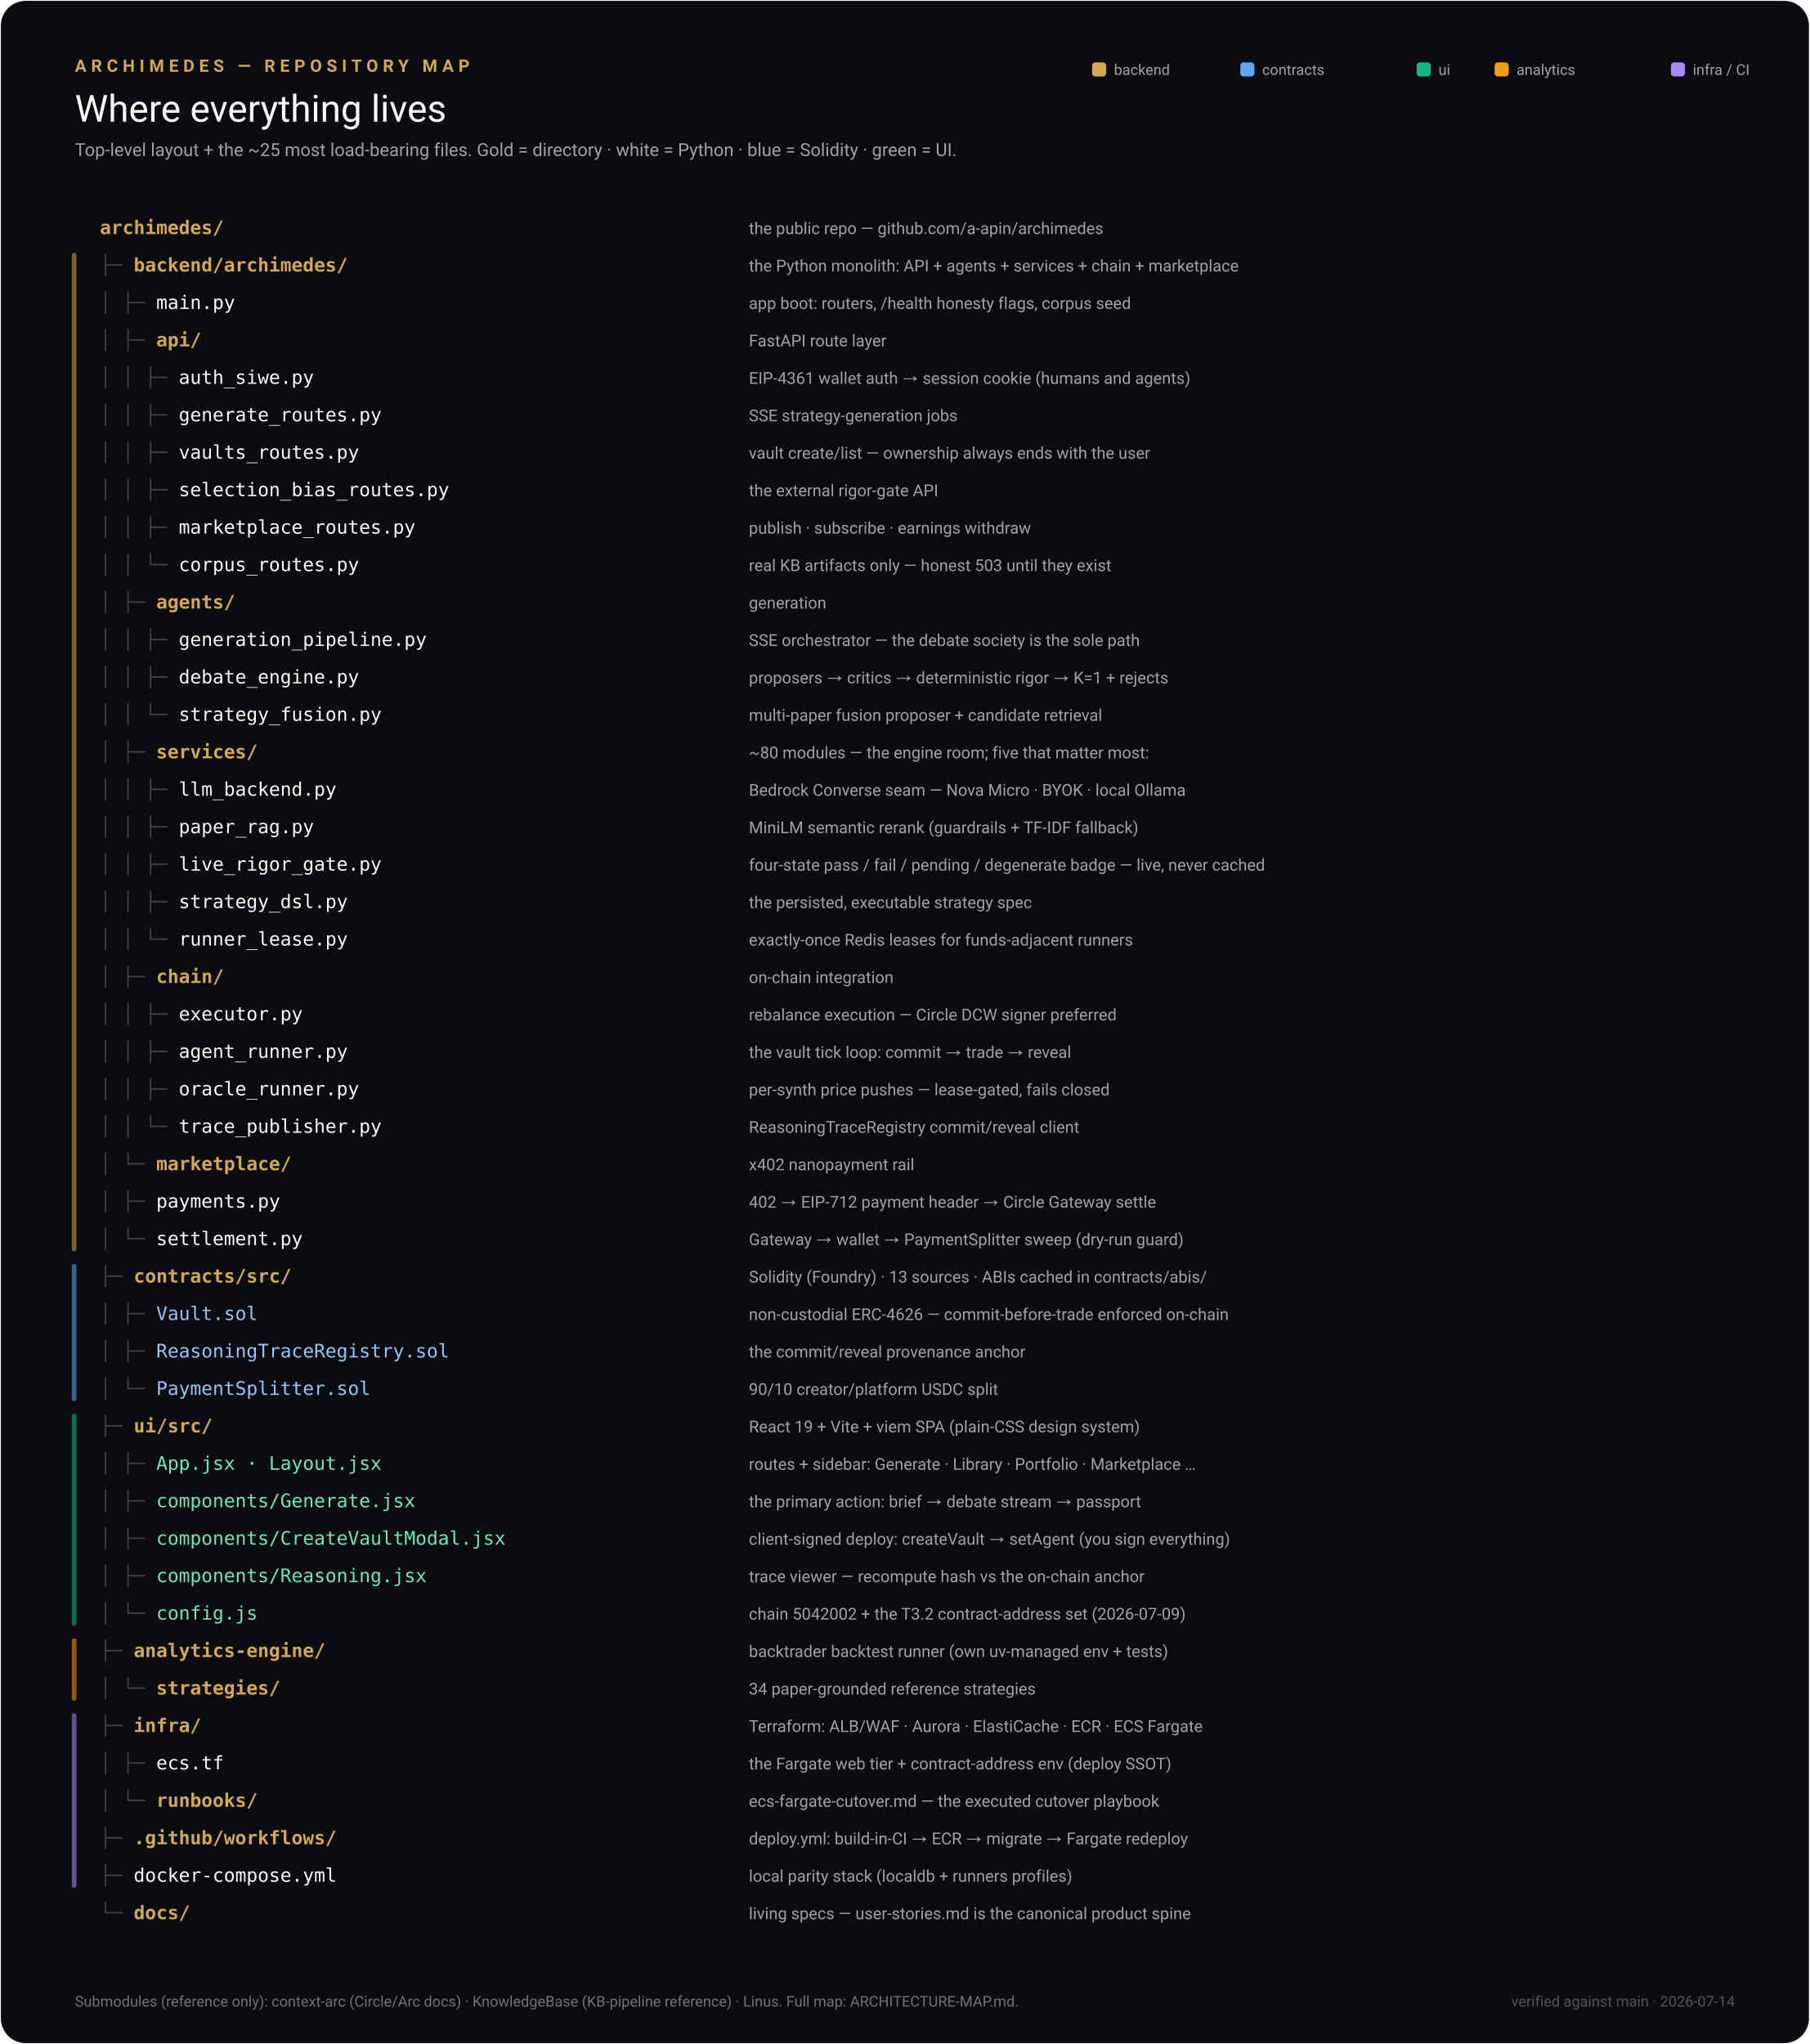
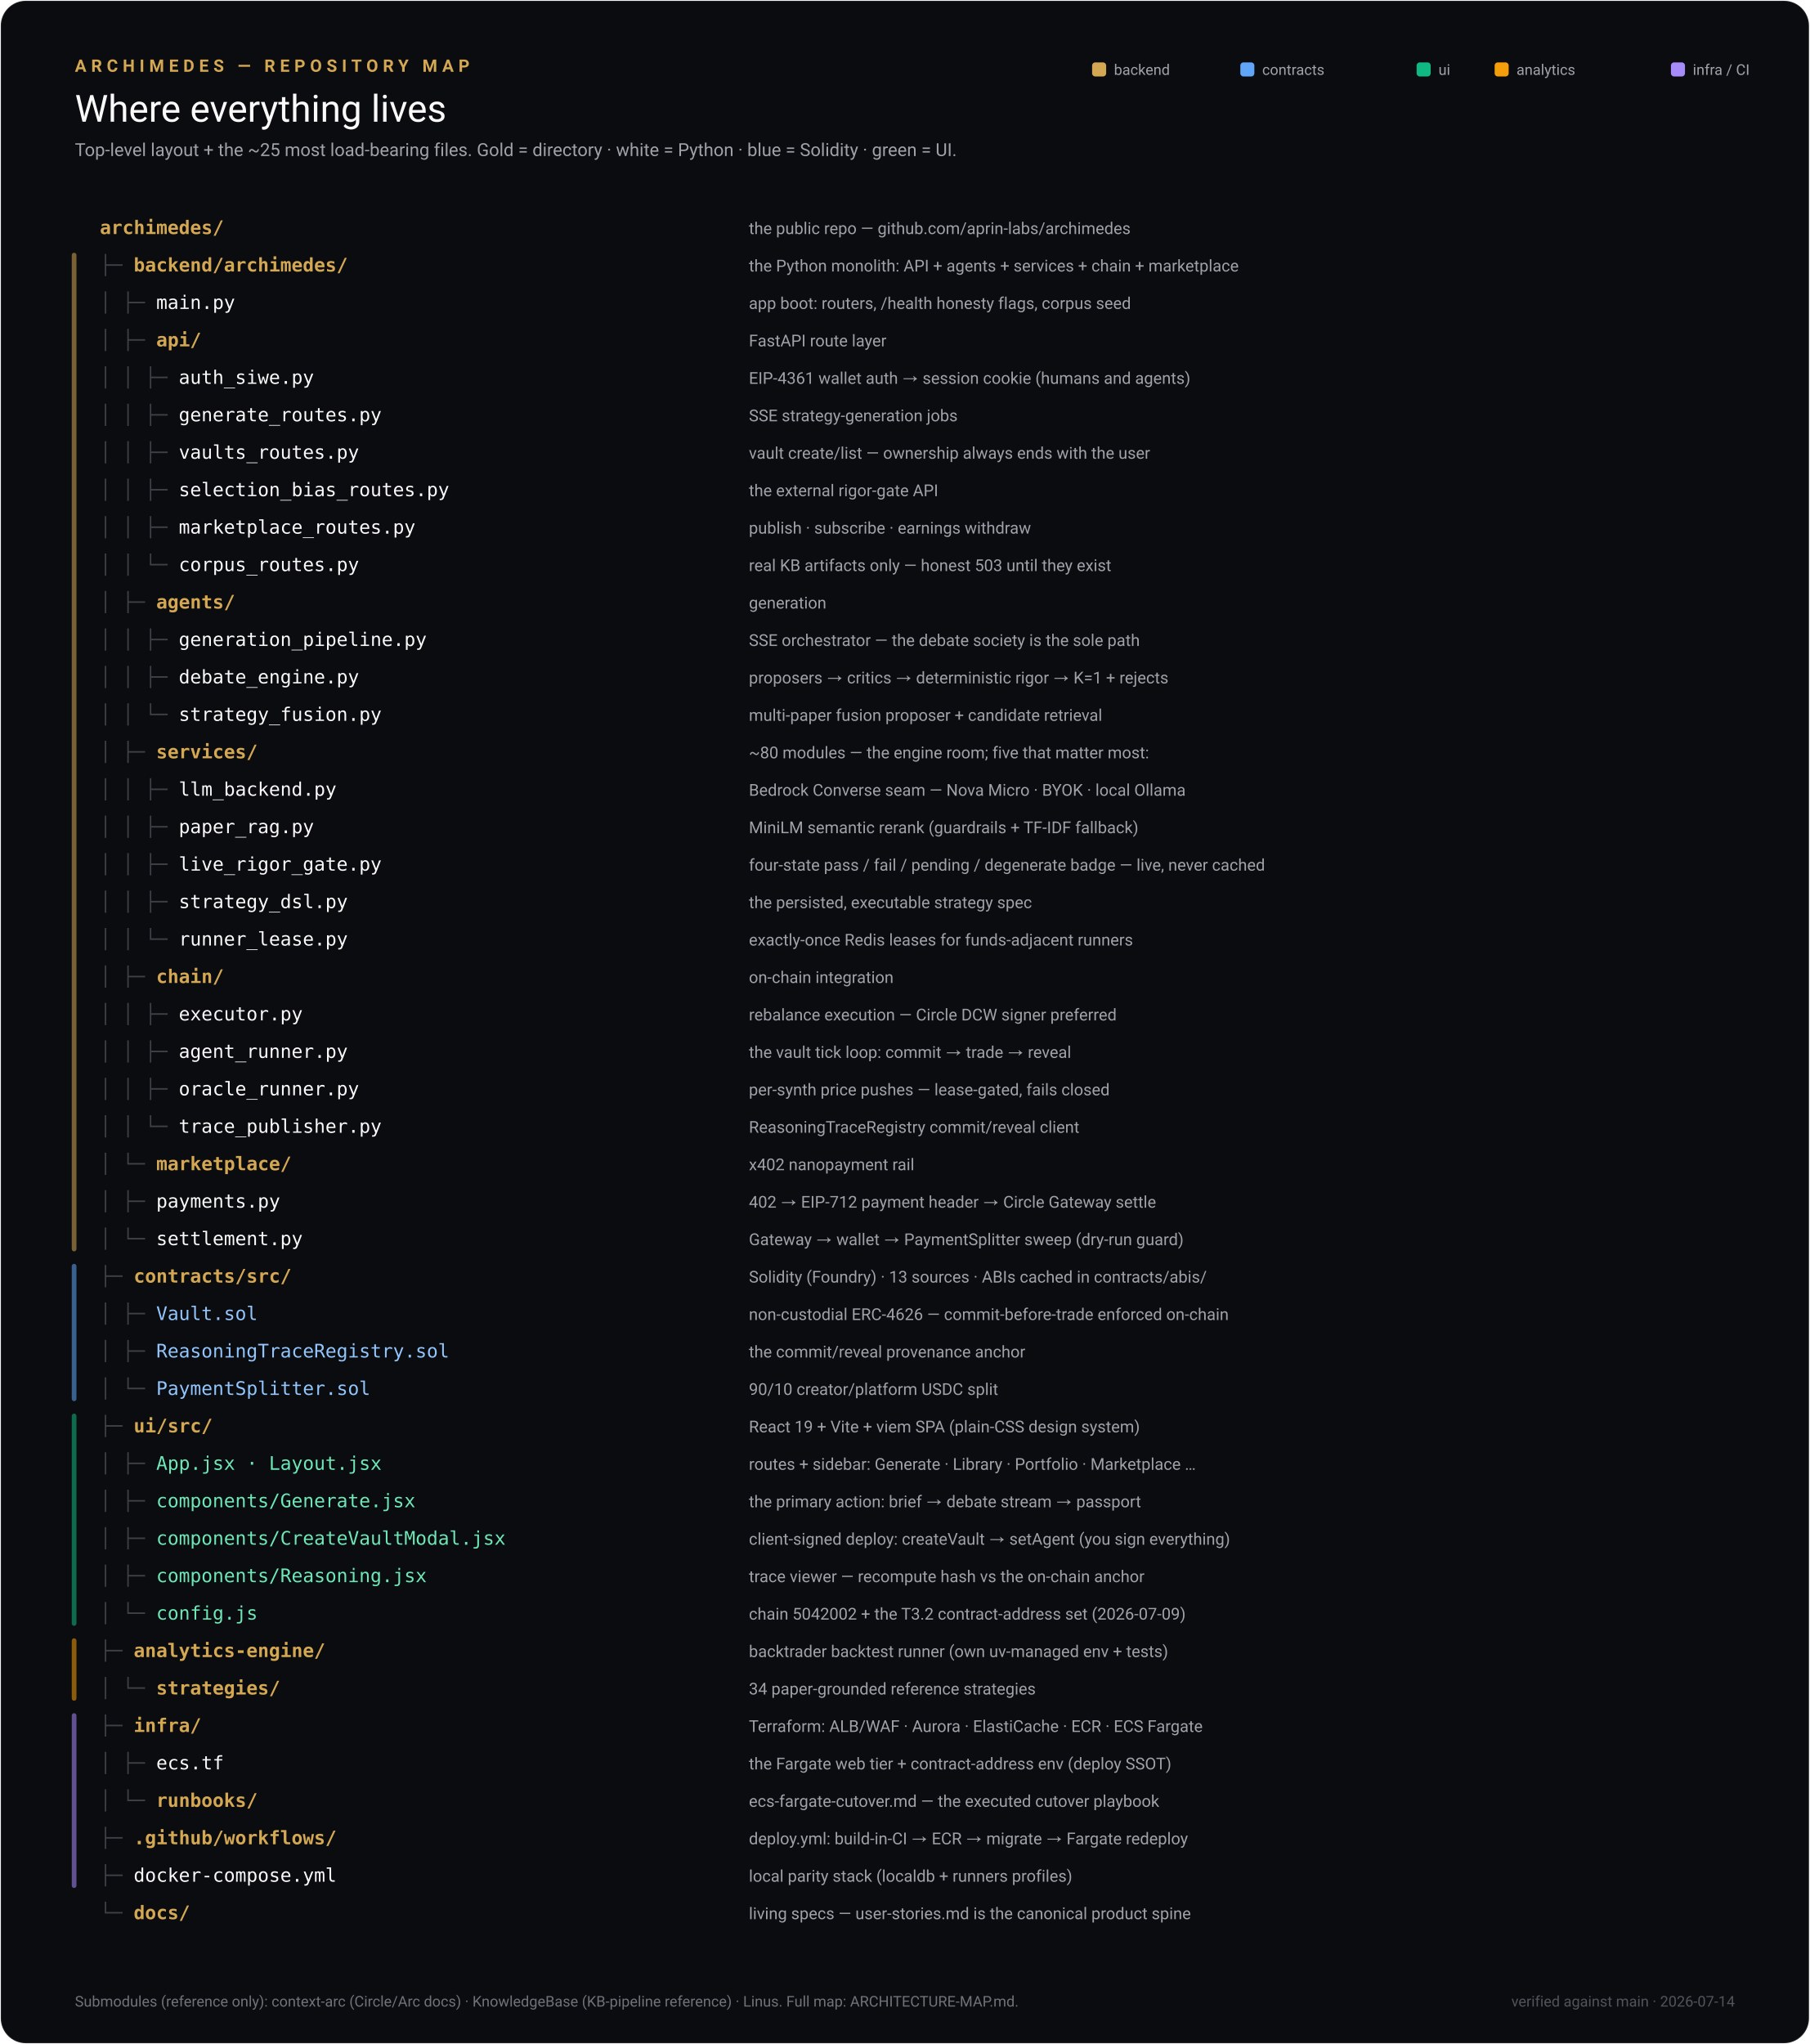
<svg xmlns="http://www.w3.org/2000/svg" width="1160" height="1310" viewBox="0 0 1160 1310" role="img" aria-labelledby="ft-t ft-d">
  <style>text{font-family:system-ui,-apple-system,"Segoe UI",Roboto,Helvetica,Arial,sans-serif}.mono{font-family:ui-monospace,SFMono-Regular,Menlo,Consolas,monospace}</style>
  <rect x="0.5" y="0.5" width="1159" height="1309" rx="16" fill="#0B0C10" stroke="rgba(255,255,255,0.10)" />
  <text x="48" y="46" fill="#D4A853" font-size="11" letter-spacing="3" font-weight="600">ARCHIMEDES — REPOSITORY MAP</text>
  <text x="48" y="78" fill="#FAFAFA" font-size="24" font-family="Georgia,serif">Where everything lives</text>
  <text x="48" y="100" fill="#A1A1AA" font-size="11.5">Top-level layout + the ~25 most load-bearing files. Gold = directory · white = Python · blue = Solidity · green = UI.</text>
  <rect x="700" y="40" width="9" height="9" rx="2" fill="#D4A853" />
  <text x="714" y="48" fill="#A1A1AA" font-size="9.5">backend</text>
  <rect x="795" y="40" width="9" height="9" rx="2" fill="#60A5FA" />
  <text x="809" y="48" fill="#A1A1AA" font-size="9.5">contracts</text>
  <rect x="908" y="40" width="9" height="9" rx="2" fill="#10B981" />
  <text x="922" y="48" fill="#A1A1AA" font-size="9.5">ui</text>
  <rect x="958" y="40" width="9" height="9" rx="2" fill="#F59E0B" />
  <text x="972" y="48" fill="#A1A1AA" font-size="9.5">analytics</text>
  <rect x="1071" y="40" width="9" height="9" rx="2" fill="#A78BFA" />
  <text x="1085" y="48" fill="#A1A1AA" font-size="9.5">infra / CI</text>
  <text x="64" y="150" class="mono" font-size="12" fill="#3F3F46">
    <tspan fill="#D4A853" font-weight="600">archimedes/</tspan>
  </text>
-   <text x="480" y="150" font-size="10.5" fill="#A1A1AA">the public repo — github.com/a-apin/archimedes</text>
+   <text x="480" y="150" font-size="10.5" fill="#A1A1AA">the public repo — github.com/aprin-labs/archimedes</text>
  <text x="64" y="174" class="mono" font-size="12" fill="#3F3F46">├─ <tspan fill="#D4A853" font-weight="600">backend/archimedes/</tspan>
  </text>
  <text x="480" y="174" font-size="10.5" fill="#A1A1AA">the Python monolith: API + agents + services + chain + marketplace</text>
  <text x="64" y="198" class="mono" font-size="12" fill="#3F3F46">│  ├─ <tspan fill="#FAFAFA">main.py</tspan>
  </text>
  <text x="480" y="198" font-size="10.5" fill="#A1A1AA">app boot: routers, /health honesty flags, corpus seed</text>
  <text x="64" y="222" class="mono" font-size="12" fill="#3F3F46">│  ├─ <tspan fill="#D4A853" font-weight="600">api/</tspan>
  </text>
  <text x="480" y="222" font-size="10.5" fill="#A1A1AA">FastAPI route layer</text>
  <text x="64" y="246" class="mono" font-size="12" fill="#3F3F46">│  │  ├─ <tspan fill="#FAFAFA">auth_siwe.py</tspan>
  </text>
  <text x="480" y="246" font-size="10.5" fill="#A1A1AA">EIP-4361 wallet auth → session cookie (humans and agents)</text>
  <text x="64" y="270" class="mono" font-size="12" fill="#3F3F46">│  │  ├─ <tspan fill="#FAFAFA">generate_routes.py</tspan>
  </text>
  <text x="480" y="270" font-size="10.5" fill="#A1A1AA">SSE strategy-generation jobs</text>
  <text x="64" y="294" class="mono" font-size="12" fill="#3F3F46">│  │  ├─ <tspan fill="#FAFAFA">vaults_routes.py</tspan>
  </text>
  <text x="480" y="294" font-size="10.5" fill="#A1A1AA">vault create/list — ownership always ends with the user</text>
  <text x="64" y="318" class="mono" font-size="12" fill="#3F3F46">│  │  ├─ <tspan fill="#FAFAFA">selection_bias_routes.py</tspan>
  </text>
  <text x="480" y="318" font-size="10.5" fill="#A1A1AA">the external rigor-gate API</text>
  <text x="64" y="342" class="mono" font-size="12" fill="#3F3F46">│  │  ├─ <tspan fill="#FAFAFA">marketplace_routes.py</tspan>
  </text>
  <text x="480" y="342" font-size="10.5" fill="#A1A1AA">publish · subscribe · earnings withdraw</text>
  <text x="64" y="366" class="mono" font-size="12" fill="#3F3F46">│  │  └─ <tspan fill="#FAFAFA">corpus_routes.py</tspan>
  </text>
  <text x="480" y="366" font-size="10.5" fill="#A1A1AA">real KB artifacts only — honest 503 until they exist</text>
  <text x="64" y="390" class="mono" font-size="12" fill="#3F3F46">│  ├─ <tspan fill="#D4A853" font-weight="600">agents/</tspan>
  </text>
  <text x="480" y="390" font-size="10.5" fill="#A1A1AA">generation</text>
  <text x="64" y="414" class="mono" font-size="12" fill="#3F3F46">│  │  ├─ <tspan fill="#FAFAFA">generation_pipeline.py</tspan>
  </text>
  <text x="480" y="414" font-size="10.5" fill="#A1A1AA">SSE orchestrator — the debate society is the sole path</text>
  <text x="64" y="438" class="mono" font-size="12" fill="#3F3F46">│  │  ├─ <tspan fill="#FAFAFA">debate_engine.py</tspan>
  </text>
  <text x="480" y="438" font-size="10.5" fill="#A1A1AA">proposers → critics → deterministic rigor → K=1 + rejects</text>
  <text x="64" y="462" class="mono" font-size="12" fill="#3F3F46">│  │  └─ <tspan fill="#FAFAFA">strategy_fusion.py</tspan>
  </text>
  <text x="480" y="462" font-size="10.5" fill="#A1A1AA">multi-paper fusion proposer + candidate retrieval</text>
  <text x="64" y="486" class="mono" font-size="12" fill="#3F3F46">│  ├─ <tspan fill="#D4A853" font-weight="600">services/</tspan>
  </text>
  <text x="480" y="486" font-size="10.5" fill="#A1A1AA">~80 modules — the engine room; five that matter most:</text>
  <text x="64" y="510" class="mono" font-size="12" fill="#3F3F46">│  │  ├─ <tspan fill="#FAFAFA">llm_backend.py</tspan>
  </text>
  <text x="480" y="510" font-size="10.5" fill="#A1A1AA">Bedrock Converse seam — Nova Micro · BYOK · local Ollama</text>
  <text x="64" y="534" class="mono" font-size="12" fill="#3F3F46">│  │  ├─ <tspan fill="#FAFAFA">paper_rag.py</tspan>
  </text>
  <text x="480" y="534" font-size="10.5" fill="#A1A1AA">MiniLM semantic rerank (guardrails + TF-IDF fallback)</text>
  <text x="64" y="558" class="mono" font-size="12" fill="#3F3F46">│  │  ├─ <tspan fill="#FAFAFA">live_rigor_gate.py</tspan>
  </text>
  <text x="480" y="558" font-size="10.5" fill="#A1A1AA">four-state pass / fail / pending / degenerate badge — live, never cached</text>
  <text x="64" y="582" class="mono" font-size="12" fill="#3F3F46">│  │  ├─ <tspan fill="#FAFAFA">strategy_dsl.py</tspan>
  </text>
  <text x="480" y="582" font-size="10.5" fill="#A1A1AA">the persisted, executable strategy spec</text>
  <text x="64" y="606" class="mono" font-size="12" fill="#3F3F46">│  │  └─ <tspan fill="#FAFAFA">runner_lease.py</tspan>
  </text>
  <text x="480" y="606" font-size="10.5" fill="#A1A1AA">exactly-once Redis leases for funds-adjacent runners</text>
  <text x="64" y="630" class="mono" font-size="12" fill="#3F3F46">│  ├─ <tspan fill="#D4A853" font-weight="600">chain/</tspan>
  </text>
  <text x="480" y="630" font-size="10.5" fill="#A1A1AA">on-chain integration</text>
  <text x="64" y="654" class="mono" font-size="12" fill="#3F3F46">│  │  ├─ <tspan fill="#FAFAFA">executor.py</tspan>
  </text>
  <text x="480" y="654" font-size="10.5" fill="#A1A1AA">rebalance execution — Circle DCW signer preferred</text>
  <text x="64" y="678" class="mono" font-size="12" fill="#3F3F46">│  │  ├─ <tspan fill="#FAFAFA">agent_runner.py</tspan>
  </text>
  <text x="480" y="678" font-size="10.5" fill="#A1A1AA">the vault tick loop: commit → trade → reveal</text>
  <text x="64" y="702" class="mono" font-size="12" fill="#3F3F46">│  │  ├─ <tspan fill="#FAFAFA">oracle_runner.py</tspan>
  </text>
  <text x="480" y="702" font-size="10.5" fill="#A1A1AA">per-synth price pushes — lease-gated, fails closed</text>
  <text x="64" y="726" class="mono" font-size="12" fill="#3F3F46">│  │  └─ <tspan fill="#FAFAFA">trace_publisher.py</tspan>
  </text>
  <text x="480" y="726" font-size="10.5" fill="#A1A1AA">ReasoningTraceRegistry commit/reveal client</text>
  <text x="64" y="750" class="mono" font-size="12" fill="#3F3F46">│  └─ <tspan fill="#D4A853" font-weight="600">marketplace/</tspan>
  </text>
  <text x="480" y="750" font-size="10.5" fill="#A1A1AA">x402 nanopayment rail</text>
  <text x="64" y="774" class="mono" font-size="12" fill="#3F3F46">│     ├─ <tspan fill="#FAFAFA">payments.py</tspan>
  </text>
  <text x="480" y="774" font-size="10.5" fill="#A1A1AA">402 → EIP-712 payment header → Circle Gateway settle</text>
  <text x="64" y="798" class="mono" font-size="12" fill="#3F3F46">│     └─ <tspan fill="#FAFAFA">settlement.py</tspan>
  </text>
  <text x="480" y="798" font-size="10.5" fill="#A1A1AA">Gateway → wallet → PaymentSplitter sweep (dry-run guard)</text>
  <text x="64" y="822" class="mono" font-size="12" fill="#3F3F46">├─ <tspan fill="#D4A853" font-weight="600">contracts/src/</tspan>
  </text>
  <text x="480" y="822" font-size="10.5" fill="#A1A1AA">Solidity (Foundry) · 13 sources · ABIs cached in contracts/abis/</text>
  <text x="64" y="846" class="mono" font-size="12" fill="#3F3F46">│  ├─ <tspan fill="#93C5FD">Vault.sol</tspan>
  </text>
  <text x="480" y="846" font-size="10.5" fill="#A1A1AA">non-custodial ERC-4626 — commit-before-trade enforced on-chain</text>
  <text x="64" y="870" class="mono" font-size="12" fill="#3F3F46">│  ├─ <tspan fill="#93C5FD">ReasoningTraceRegistry.sol</tspan>
  </text>
  <text x="480" y="870" font-size="10.5" fill="#A1A1AA">the commit/reveal provenance anchor</text>
  <text x="64" y="894" class="mono" font-size="12" fill="#3F3F46">│  └─ <tspan fill="#93C5FD">PaymentSplitter.sol</tspan>
  </text>
  <text x="480" y="894" font-size="10.5" fill="#A1A1AA">90/10 creator/platform USDC split</text>
  <text x="64" y="918" class="mono" font-size="12" fill="#3F3F46">├─ <tspan fill="#D4A853" font-weight="600">ui/src/</tspan>
  </text>
  <text x="480" y="918" font-size="10.5" fill="#A1A1AA">React 19 + Vite + viem SPA (plain-CSS design system)</text>
  <text x="64" y="942" class="mono" font-size="12" fill="#3F3F46">│  ├─ <tspan fill="#6EE7B7">App.jsx · Layout.jsx</tspan>
  </text>
  <text x="480" y="942" font-size="10.5" fill="#A1A1AA">routes + sidebar: Generate · Library · Portfolio · Marketplace …</text>
  <text x="64" y="966" class="mono" font-size="12" fill="#3F3F46">│  ├─ <tspan fill="#6EE7B7">components/Generate.jsx</tspan>
  </text>
  <text x="480" y="966" font-size="10.5" fill="#A1A1AA">the primary action: brief → debate stream → passport</text>
  <text x="64" y="990" class="mono" font-size="12" fill="#3F3F46">│  ├─ <tspan fill="#6EE7B7">components/CreateVaultModal.jsx</tspan>
  </text>
  <text x="480" y="990" font-size="10.5" fill="#A1A1AA">client-signed deploy: createVault → setAgent (you sign everything)</text>
  <text x="64" y="1014" class="mono" font-size="12" fill="#3F3F46">│  ├─ <tspan fill="#6EE7B7">components/Reasoning.jsx</tspan>
  </text>
  <text x="480" y="1014" font-size="10.5" fill="#A1A1AA">trace viewer — recompute hash vs the on-chain anchor</text>
  <text x="64" y="1038" class="mono" font-size="12" fill="#3F3F46">│  └─ <tspan fill="#6EE7B7">config.js</tspan>
  </text>
  <text x="480" y="1038" font-size="10.5" fill="#A1A1AA">chain 5042002 + the T3.2 contract-address set (2026-07-09)</text>
  <text x="64" y="1062" class="mono" font-size="12" fill="#3F3F46">├─ <tspan fill="#D4A853" font-weight="600">analytics-engine/</tspan>
  </text>
  <text x="480" y="1062" font-size="10.5" fill="#A1A1AA">backtrader backtest runner (own uv-managed env + tests)</text>
  <text x="64" y="1086" class="mono" font-size="12" fill="#3F3F46">│  └─ <tspan fill="#D4A853" font-weight="600">strategies/</tspan>
  </text>
  <text x="480" y="1086" font-size="10.5" fill="#A1A1AA">34 paper-grounded reference strategies</text>
  <text x="64" y="1110" class="mono" font-size="12" fill="#3F3F46">├─ <tspan fill="#D4A853" font-weight="600">infra/</tspan>
  </text>
  <text x="480" y="1110" font-size="10.5" fill="#A1A1AA">Terraform: ALB/WAF · Aurora · ElastiCache · ECR · ECS Fargate</text>
  <text x="64" y="1134" class="mono" font-size="12" fill="#3F3F46">│  ├─ <tspan fill="#FAFAFA">ecs.tf</tspan>
  </text>
  <text x="480" y="1134" font-size="10.5" fill="#A1A1AA">the Fargate web tier + contract-address env (deploy SSOT)</text>
  <text x="64" y="1158" class="mono" font-size="12" fill="#3F3F46">│  └─ <tspan fill="#D4A853" font-weight="600">runbooks/</tspan>
  </text>
  <text x="480" y="1158" font-size="10.5" fill="#A1A1AA">ecs-fargate-cutover.md — the executed cutover playbook</text>
  <text x="64" y="1182" class="mono" font-size="12" fill="#3F3F46">├─ <tspan fill="#D4A853" font-weight="600">.github/workflows/</tspan>
  </text>
  <text x="480" y="1182" font-size="10.5" fill="#A1A1AA">deploy.yml: build-in-CI → ECR → migrate → Fargate redeploy</text>
  <text x="64" y="1206" class="mono" font-size="12" fill="#3F3F46">├─ <tspan fill="#FAFAFA">docker-compose.yml</tspan>
  </text>
  <text x="480" y="1206" font-size="10.5" fill="#A1A1AA">local parity stack (localdb + runners profiles)</text>
  <text x="64" y="1230" class="mono" font-size="12" fill="#3F3F46">└─ <tspan fill="#D4A853" font-weight="600">docs/</tspan>
  </text>
  <text x="480" y="1230" font-size="10.5" fill="#A1A1AA">living specs — user-stories.md is the canonical product spine</text>
  <rect x="46" y="162" width="3" height="640" rx="1.5" fill="#D4A853" opacity="0.55" />
  <rect x="46" y="810" width="3" height="88" rx="1.5" fill="#60A5FA" opacity="0.55" />
  <rect x="46" y="906" width="3" height="136" rx="1.5" fill="#10B981" opacity="0.55" />
  <rect x="46" y="1050" width="3" height="40" rx="1.5" fill="#F59E0B" opacity="0.55" />
  <rect x="46" y="1098" width="3" height="112" rx="1.5" fill="#A78BFA" opacity="0.55" />
  <text x="48" y="1286" fill="#71717A" font-size="9.5">Submodules (reference only): context-arc (Circle/Arc docs) · KnowledgeBase (KB-pipeline reference) · Linus. Full map: ARCHITECTURE-MAP.md.</text>
  <text x="1112" y="1286" text-anchor="end" fill="#52525B" font-size="9.5">verified against main · 2026-07-14</text>
</svg>
